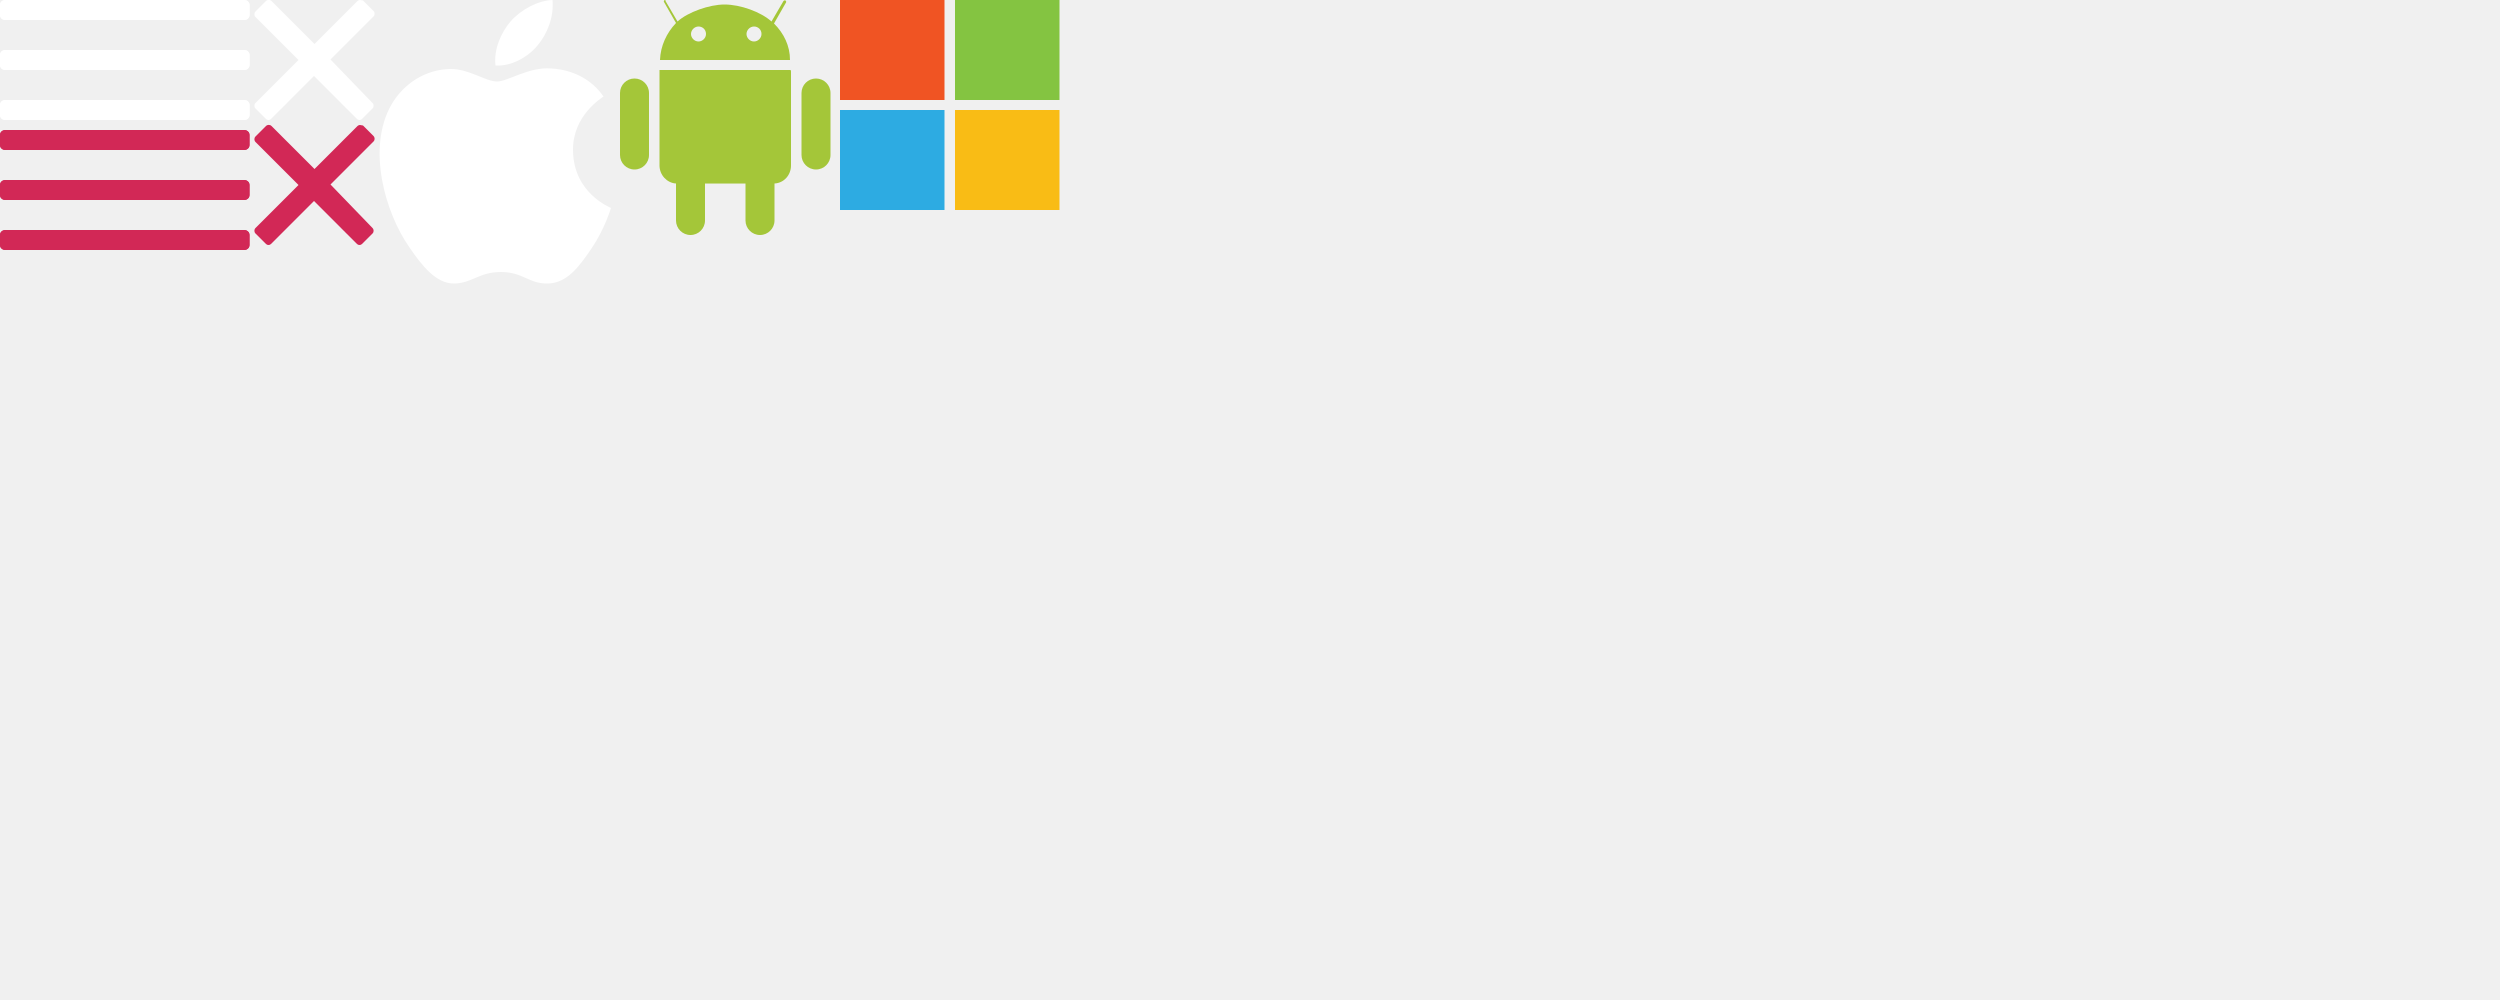
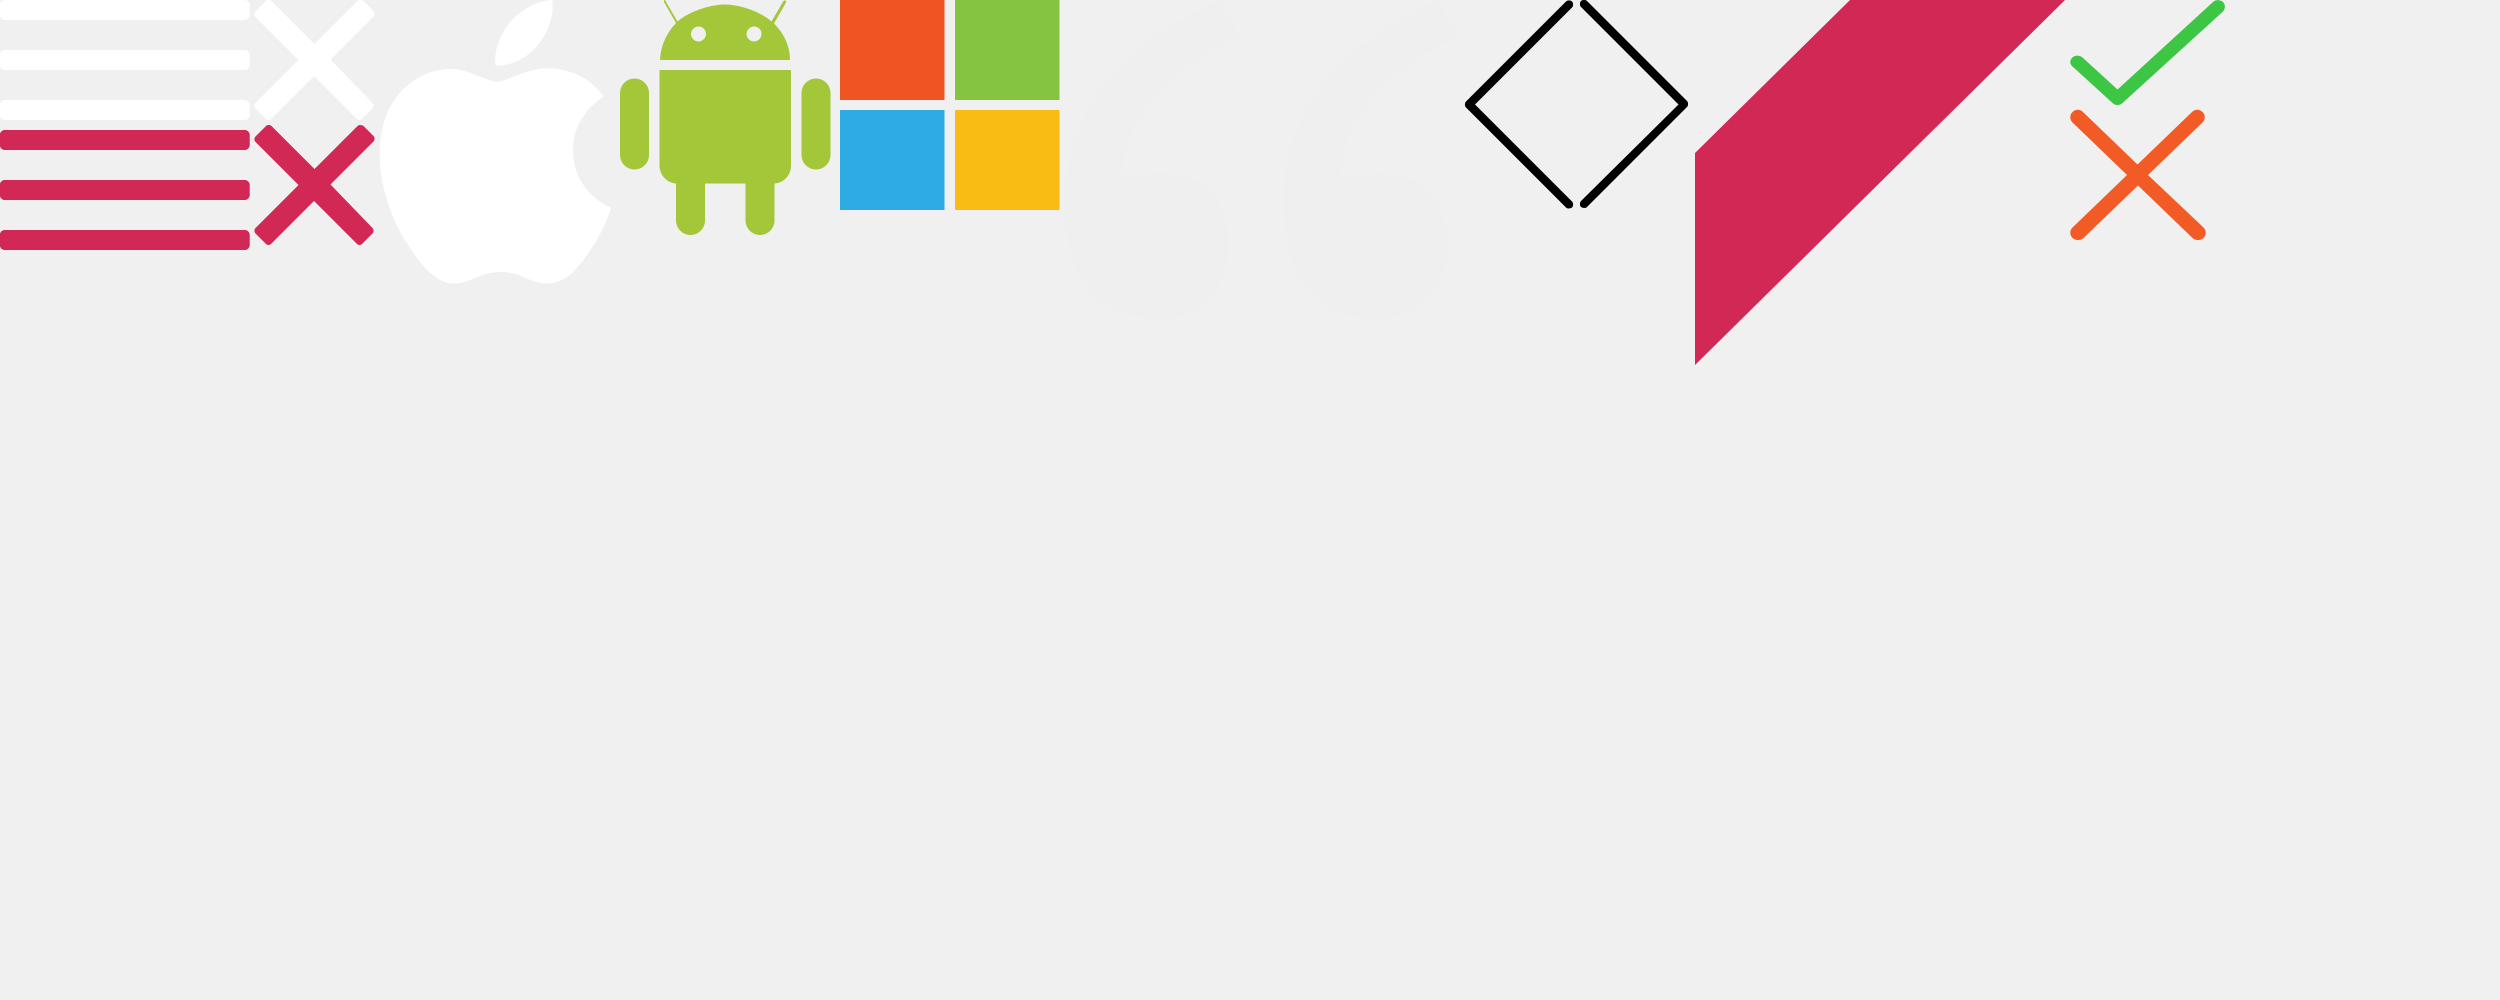
<svg xmlns="http://www.w3.org/2000/svg" version="1.1" id="Слой_1" x="0px" y="0px" width="500px" height="200px" viewBox="0 0 500 200" enable-background="new 0 0 500 200" xml:space="preserve">
  <g id="miu">
    <g id="editor_list_view_hambuger_menu_glyph">
      <g>
        <path id="path-1" fill="#FFFFFF" d="M1.1,0C0.5,0,0,0.4,0,1v2c0,0.6,0.5,1,1.1,1h47.7c0.6,0,1.1-0.4,1.1-1V1c0-0.6-0.5-1-1.1-1     H1.1z M1.1,10C0.5,10,0,10.4,0,11v2c0,0.6,0.5,1,1.1,1h47.7c0.6,0,1.1-0.4,1.1-1v-2c0-0.6-0.5-1-1.1-1H1.1z M1.1,20     C0.5,20,0,20.4,0,21v2c0,0.6,0.5,1,1.1,1h47.7c0.6,0,1.1-0.4,1.1-1v-2c0-0.6-0.5-1-1.1-1H1.1z" />
      </g>
      <g>
        <path id="path-1_1_" fill="#FFFFFF" d="M1.1,0C0.5,0,0,0.4,0,1v2c0,0.6,0.5,1,1.1,1h47.7c0.6,0,1.1-0.4,1.1-1V1     c0-0.6-0.5-1-1.1-1H1.1z M1.1,10C0.5,10,0,10.4,0,11v2c0,0.6,0.5,1,1.1,1h47.7c0.6,0,1.1-0.4,1.1-1v-2c0-0.6-0.5-1-1.1-1H1.1z      M1.1,20C0.5,20,0,20.4,0,21v2c0,0.6,0.5,1,1.1,1h47.7c0.6,0,1.1-0.4,1.1-1v-2c0-0.6-0.5-1-1.1-1H1.1z" />
      </g>
    </g>
  </g>
  <g id="miu_1_">
    <g id="editor_list_view_hambuger_menu_glyph_1_">
      <g>
        <path id="path-1_3_" fill="#D22856" d="M1.1,26C0.5,26,0,26.4,0,27v2c0,0.6,0.5,1,1.1,1h47.7c0.6,0,1.1-0.4,1.1-1v-2     c0-0.6-0.5-1-1.1-1H1.1z M1.1,36C0.5,36,0,36.4,0,37v2c0,0.6,0.5,1,1.1,1h47.7c0.6,0,1.1-0.4,1.1-1v-2c0-0.6-0.5-1-1.1-1H1.1z      M1.1,46C0.5,46,0,46.4,0,47v2c0,0.6,0.5,1,1.1,1h47.7c0.6,0,1.1-0.4,1.1-1v-2c0-0.6-0.5-1-1.1-1H1.1z" />
      </g>
      <g>
        <path id="path-1_2_" fill="#D22856" d="M1.1,26C0.5,26,0,26.4,0,27v2c0,0.6,0.5,1,1.1,1h47.7c0.6,0,1.1-0.4,1.1-1v-2     c0-0.6-0.5-1-1.1-1H1.1z M1.1,36C0.5,36,0,36.4,0,37v2c0,0.6,0.5,1,1.1,1h47.7c0.6,0,1.1-0.4,1.1-1v-2c0-0.6-0.5-1-1.1-1H1.1z      M1.1,46C0.5,46,0,46.4,0,47v2c0,0.6,0.5,1,1.1,1h47.7c0.6,0,1.1-0.4,1.1-1v-2c0-0.6-0.5-1-1.1-1H1.1z" />
      </g>
    </g>
  </g>
  <path fill="#FFFFFF" d="M66.1,11.9l8.6-8.6C75,3,75,2.5,74.7,2.2l-2.1-2.1C72.4,0.1,72.2,0,72,0s-0.4,0.1-0.5,0.2l-8.6,8.6l-8.6-8.6  c-0.3-0.3-0.8-0.3-1.1,0l-2.1,2.1c-0.3,0.3-0.3,0.8,0,1.1l8.6,8.6l-8.6,8.6c-0.3,0.3-0.3,0.8,0,1.1l2.1,2.1c0.1,0.1,0.3,0.2,0.5,0.2  s0.4-0.1,0.5-0.2l8.6-8.6l8.6,8.6c0.1,0.1,0.3,0.2,0.5,0.2s0.4-0.1,0.5-0.2l2.1-2.1c0.3-0.3,0.3-0.8,0-1.1L66.1,11.9z" />
  <path fill="#D22856" d="M66.1,36.9l8.6-8.6c0.3-0.3,0.3-0.8,0-1.1l-2.1-2.1c-0.2,0-0.4-0.1-0.6-0.1s-0.4,0.1-0.5,0.2l-8.6,8.6  l-8.6-8.6c-0.3-0.3-0.8-0.3-1.1,0l-2.1,2.1c-0.3,0.3-0.3,0.8,0,1.1l8.6,8.6l-8.6,8.6c-0.3,0.3-0.3,0.8,0,1.1l2.1,2.1  c0.1,0.1,0.3,0.2,0.5,0.2s0.4-0.1,0.5-0.2l8.6-8.6l8.6,8.6c0.1,0.1,0.3,0.2,0.5,0.2s0.4-0.1,0.5-0.2l2.1-2.1c0.3-0.3,0.3-0.8,0-1.1  L66.1,36.9z" />
  <path fill="#FFFFFF" d="M114.6,30.1c0.1,8.6,7.5,11.4,7.6,11.5c-0.1,0.2-1.2,4.1-3.9,8.1c-2.4,3.5-4.8,6.9-8.7,7  c-3.8,0.1-5-2.3-9.4-2.3s-5.7,2.2-9.3,2.3c-3.7,0.1-6.6-3.7-9-7.2c-4.9-7-8.6-19.9-3.6-28.6c2.5-4.3,6.9-7,11.7-7.1  c3.7-0.1,7.1,2.5,9.4,2.5c2.2,0,6.4-3,10.9-2.6c1.8,0.1,7,0.7,10.4,5.6C120.5,19.5,114.5,23,114.6,30.1 M107.5,9.1  c2-2.4,3.3-5.7,3-9.1c-2.9,0.1-6.3,1.9-8.4,4.3c-1.8,2.1-3.4,5.5-3,8.8C102.2,13.3,105.5,11.5,107.5,9.1" />
  <g>
    <path fill="#A4C639" d="M158.1,14h-26.2c0,0.1,0,0.2,0,0.3v18.8c0,1.9,1.5,3.5,3.3,3.6v7.4c0,1.6,1.3,2.9,2.9,2.9   c1.6,0,2.9-1.3,2.9-2.9v-7.4h8.1v7.4c0,1.6,1.3,2.9,2.9,2.9c1.6,0,2.9-1.3,2.9-2.9v-7.4c1.9-0.1,3.3-1.7,3.3-3.6V14.3   C158.2,14.2,158.2,14.1,158.1,14z" />
-     <path id="c-4-9-2-9-2-9" fill="#A4C639" d="M126.9,15.7L126.9,15.7c1.6,0,2.9,1.3,2.9,2.9v12.4c0,1.6-1.3,2.9-2.9,2.9l0,0   c-1.6,0-2.9-1.3-2.9-2.9V18.6C124,17,125.3,15.7,126.9,15.7z" />
-     <path id="c-4-1-7-3-8-4" fill="#A4C639" d="M163.2,15.7L163.2,15.7c1.6,0,2.9,1.3,2.9,2.9v12.4c0,1.6-1.3,2.9-2.9,2.9l0,0   c-1.6,0-2.9-1.3-2.9-2.9V18.6C160.3,17,161.6,15.7,163.2,15.7z" />
-     <path fill="#A4C639" d="M132,12h26c0-2.8-1.2-5.3-3.2-7.3l2.4-4.2c0.1-0.1,0-0.3-0.1-0.4c-0.1-0.1-0.3,0-0.4,0.1l-2.4,4.1   c-2.1-1.9-6.2-3.4-9.4-3.4l0,0c-3,0-7.3,1.5-9.4,3.4l-2.4-4.1C133.2,0,133,0,132.9,0c-0.1,0.1-0.2,0.3-0.1,0.4l2.4,4.2   C133.3,6.6,132.1,9.2,132,12z M149.3,6.8c0-0.8,0.7-1.5,1.5-1.5c0.8,0,1.5,0.6,1.5,1.5c0,0,0,0,0,0c0,0.8-0.7,1.5-1.5,1.5   C150,8.3,149.3,7.6,149.3,6.8C149.3,6.8,149.3,6.8,149.3,6.8z M138.2,6.8c0-0.8,0.7-1.5,1.5-1.5c0.8,0,1.5,0.6,1.5,1.5c0,0,0,0,0,0   c0,0.8-0.7,1.5-1.5,1.5C138.9,8.3,138.2,7.6,138.2,6.8C138.2,6.8,138.2,6.8,138.2,6.8z" />
+     <path id="c-4-9-2-9-2-9" fill="#A4C639" d="M126.9,15.7L126.9,15.7c1.6,0,2.9,1.3,2.9,2.9V31c0,1.6-1.3,2.9-2.9,2.9l0,0   c-1.6,0-2.9-1.3-2.9-2.9V18.6C124,17,125.3,15.7,126.9,15.7z" />
+     <path id="c-4-1-7-3-8-4" fill="#A4C639" d="M163.2,15.7L163.2,15.7c1.6,0,2.9,1.3,2.9,2.9V31c0,1.6-1.3,2.9-2.9,2.9l0,0   c-1.6,0-2.9-1.3-2.9-2.9V18.6C160.3,17,161.6,15.7,163.2,15.7z" />
+     <path fill="#A4C639" d="M132,12h26c0-2.8-1.2-5.3-3.2-7.3l2.4-4.2c0.1-0.1,0-0.3-0.1-0.4s-0.3,0-0.4,0.1l-2.4,4.1   c-2.1-1.9-6.2-3.4-9.4-3.4l0,0c-3,0-7.3,1.5-9.4,3.4l-2.4-4.1C133.2,0,133,0,132.9,0c-0.1,0.1-0.2,0.3-0.1,0.4l2.4,4.2   C133.3,6.6,132.1,9.2,132,12z M149.3,6.8c0-0.8,0.7-1.5,1.5-1.5s1.5,0.6,1.5,1.5l0,0c0,0.8-0.7,1.5-1.5,1.5S149.3,7.6,149.3,6.8   L149.3,6.8z M138.2,6.8c0-0.8,0.7-1.5,1.5-1.5s1.5,0.6,1.5,1.5l0,0c0,0.8-0.7,1.5-1.5,1.5S138.2,7.6,138.2,6.8L138.2,6.8z" />
  </g>
  <g>
    <path id="path5058" fill="#F05423" d="M188.9,20H168V0h20.9V20z" />
-     <path id="path5060" fill="#84C441" d="M211.9,20H191V0h20.9C211.9,0,211.9,20,211.9,20z" />
+     <path id="path5060" fill="#84C441" d="M211.9,20H191V0h20.9V20z" />
    <path id="path5062" fill="#2DABE2" d="M188.9,42H168V22h20.9V42z" />
-     <path id="path5064" fill="#F9BC15" d="M211.9,42H191V22h20.9C211.9,22,211.9,42,211.9,42z" />
+     <path id="path5064" fill="#F9BC15" d="M211.9,42H191V22h20.9V42z" />
  </g>
+   <g>
+     <g>
+       <path fill="#EFEFEF" d="M248,7.1L243.7,0C241.3,1.5,213,12.2,213,39.6c0,7.2,0.3,24.2,18.9,24.2c11.2,0,13.9-10.3,13.9-13.6    c0-22-21.4-14.2-21.4-14.2C224.5,18,244.3,9.2,248,7.1z" />
+     </g>
+     <g>
+       <path fill="#EFEFEF" d="M291.7,7.1L287.4,0c-2.4,1.5-30.7,12.2-30.7,39.6c0,7.2,0.3,24.2,18.9,24.2c11.2,0,13.9-10.3,13.9-13.6    c0-22-21.4-14.2-21.4-14.2C268.2,18,288,9.2,291.7,7.1z" />
+     </g>
+   </g>
+   <path d="M295,20.9l19.4-19.4c0.3-0.3,0.3-0.9,0-1.2c-0.3-0.3-0.9-0.3-1.2,0l-20,20c-0.3,0.3-0.3,0.9,0,1.2l20,20  c0.2,0.2,0.4,0.2,0.6,0.2c0.2,0,0.4-0.1,0.6-0.2c0.3-0.3,0.3-0.9,0-1.2L295,20.9z" />
+   <path d="M335.7,20.9L316.2,1.4c-0.3-0.3-0.3-0.9,0-1.2c0.3-0.3,0.9-0.3,1.2,0l20,20c0.3,0.3,0.3,0.9,0,1.2l-20,20  c-0.2,0.2-0.4,0.2-0.6,0.2c-0.2,0-0.4-0.1-0.6-0.2c-0.3-0.3-0.3-0.9,0-1.2L335.7,20.9z" />
+   <polygon fill="#D22856" points="370,0 339,30.6 339,73 413,0 " />
+   <path fill="#3DC644" d="M444.6,0.4c-0.6-0.5-1.5-0.5-2,0l-19.1,17.5l-7-6.4c-0.6-0.5-1.5-0.5-2,0c-0.6,0.5-0.6,1.3,0,1.8l8,7.3  c0.3,0.3,0.6,0.4,1,0.4c0.4,0,0.7-0.1,1-0.4l20.1-18.3C445.1,1.7,445.1,0.9,444.6,0.4z" />
+   <path fill="#F25B26" d="M429.6,35l10.9-10.5c0.6-0.6,0.6-1.5,0-2.1s-1.5-0.6-2.1,0l-10.9,10.5l-10.9-10.5c-0.6-0.6-1.5-0.6-2.1,0  c-0.6,0.6-0.6,1.5,0,2.1L425.4,35l-10.9,10.5c-0.6,0.6-0.6,1.5,0,2.1c0.3,0.3,0.7,0.4,1.1,0.4c0.4,0,0.8-0.1,1.1-0.4l10.9-10.5  l10.9,10.5c0.3,0.3,0.7,0.4,1.1,0.4c0.4,0,0.8-0.1,1.1-0.4c0.6-0.6,0.6-1.5,0-2.1L429.6,35z" />
</svg>
